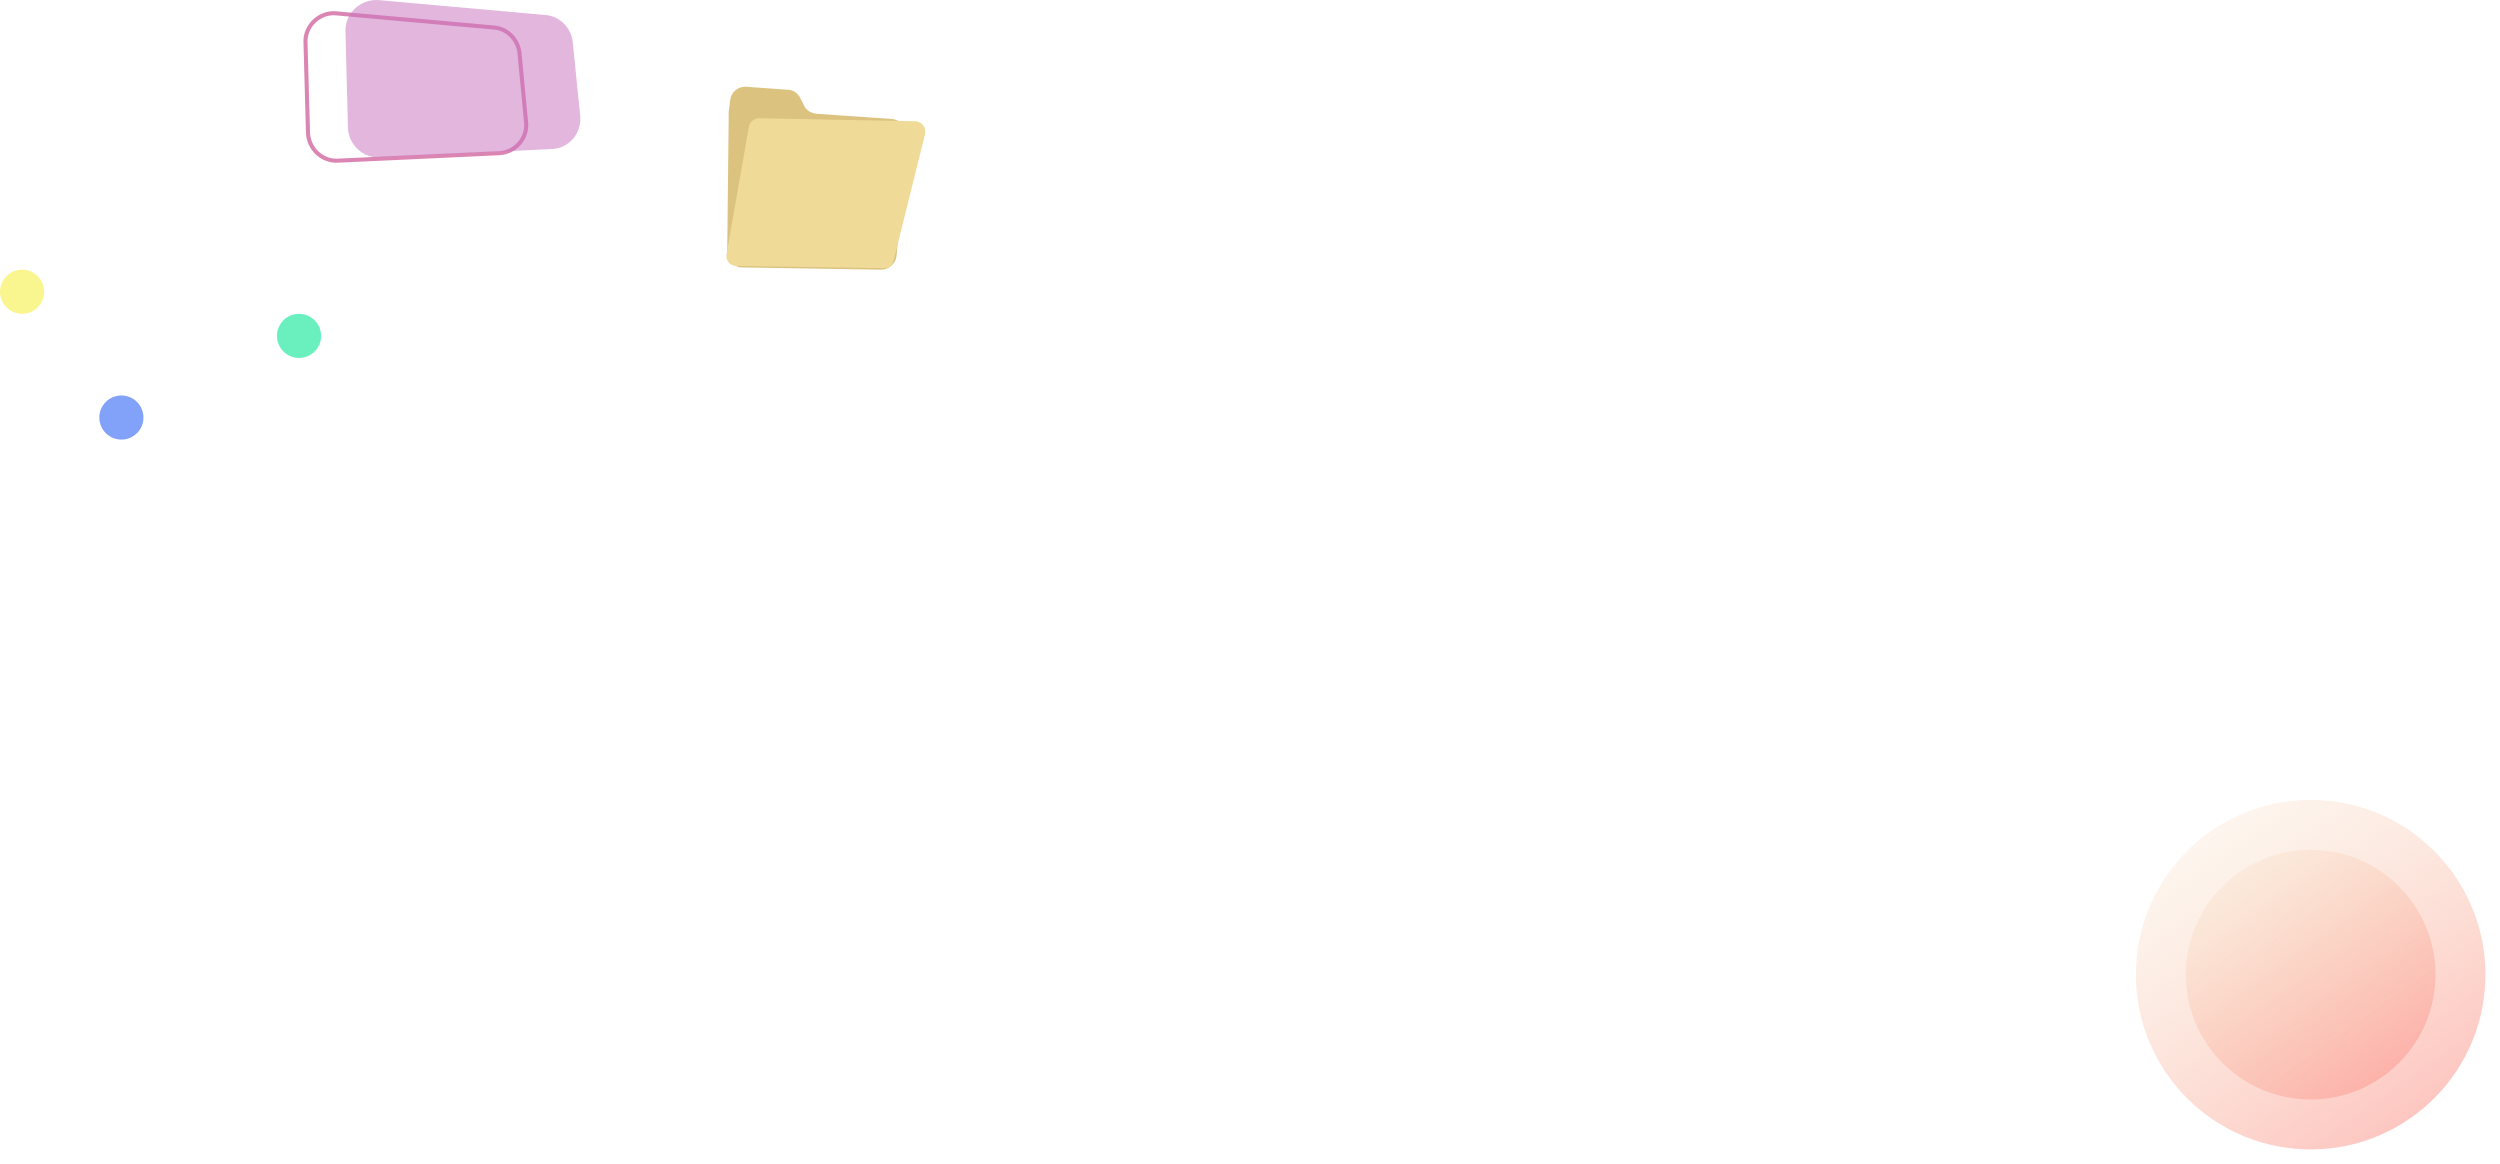
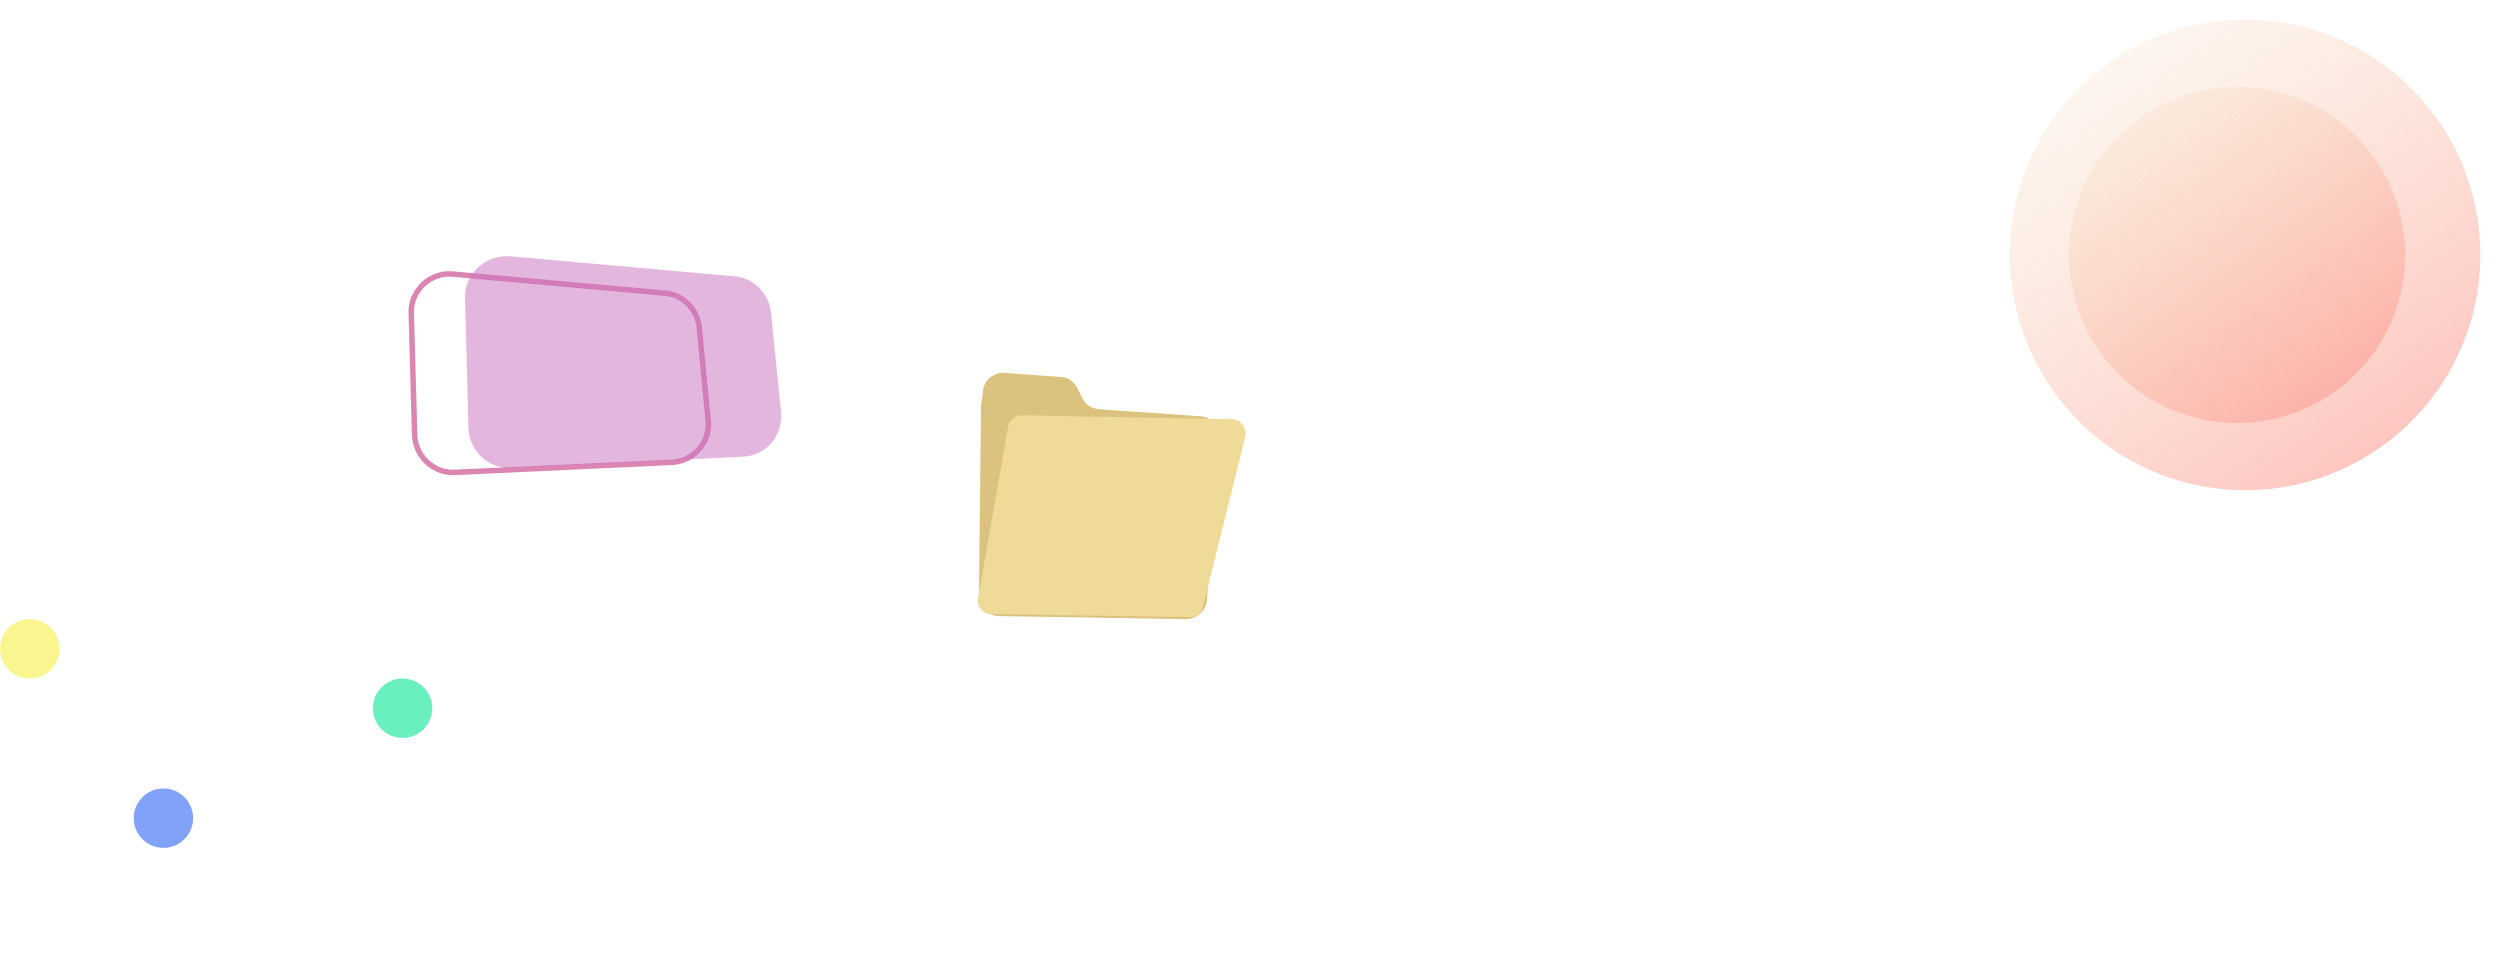
- <svg xmlns="http://www.w3.org/2000/svg" width="416.11" height="193.74" viewBox="0 0 416.11 193.74" fill="none">
-   <path stroke="rgba(255, 255, 255, 1)" stroke-width="2" d="M4.224 50.028L20.02 69.497L50.325 55.722">
+ <svg xmlns="http://www.w3.org/2000/svg" width="309.109" height="120.119" viewBox="0 0 309.109 120.119" fill="none">
+   <path stroke="rgba(255, 255, 255, 1)" stroke-width="2" d="M4.224 81.693L20.02 101.162L50.325 87.387">
</path>
-   <path d="M3.673 44.886C5.702 44.886 7.347 46.53 7.347 48.559C7.347 50.588 5.702 52.232 3.673 52.232C1.645 52.232 0 50.588 0 48.559C0 46.53 1.645 44.886 3.673 44.886L3.673 44.886Z" fill="#F9F68F">
+   <path d="M3.673 76.55C5.702 76.55 7.347 78.195 7.347 80.224C7.347 82.253 5.702 83.897 3.673 83.897C1.645 83.897 0 82.253 0 80.224C0 78.195 1.645 76.55 3.673 76.55L3.673 76.55Z" fill="#F9F68F">
</path>
-   <path d="M49.774 52.232C51.803 52.232 53.447 53.877 53.447 55.905C53.447 57.934 51.803 59.579 49.774 59.579C47.745 59.579 46.101 57.934 46.101 55.905C46.101 53.877 47.745 52.232 49.774 52.232L49.774 52.232Z" fill="#6AEFBE">
+   <path d="M49.774 83.897C51.803 83.897 53.447 85.541 53.447 87.57C53.447 89.599 51.803 91.244 49.774 91.244C47.745 91.244 46.101 89.599 46.101 87.57C46.101 85.541 47.745 83.897 49.774 83.897L49.774 83.897Z" fill="#6AEFBE">
</path>
-   <ellipse cx="20.204" cy="69.497" rx="3.673" ry="3.673" fill="#82A2F9">
+   <ellipse cx="20.204" cy="101.162" rx="3.673" ry="3.673" fill="#82A2F9">
</ellipse>
-   <path stroke="rgba(219, 133, 179, 1)" stroke-width="0.679" d="M50.85 7.071L51.266 22.171C51.405 24.803 53.621 26.882 56.253 26.743L83.13 25.496C85.762 25.358 87.84 23.003 87.563 20.37L86.454 8.733C86.177 6.517 84.376 4.716 82.16 4.577L55.976 2.222C53.206 1.945 50.712 4.3 50.85 7.071">
+   <path stroke="rgba(219, 133, 179, 1)" stroke-width="0.679" d="M50.85 38.736L51.266 53.836C51.405 56.468 53.621 58.546 56.253 58.408L83.13 57.161C85.762 57.023 87.84 54.667 87.563 52.035L86.454 40.398C86.177 38.181 84.376 36.38 82.16 36.242L55.976 33.887C53.206 33.61 50.712 35.965 50.85 38.736">
</path>
  <g opacity="0.52">
-     <path d="M96.568 19.262L95.321 6.932C95.044 4.577 93.105 2.638 90.749 2.499L62.904 0.006C59.856 -0.133 57.362 2.361 57.501 5.27L57.501 5.27L57.916 21.34C58.055 24.111 60.41 26.328 63.181 26.189L91.858 24.804C94.767 24.665 96.845 22.171 96.568 19.262Z" fill="#C974BD">
+     <path d="M96.568 50.927L95.321 38.597C95.044 36.242 93.105 34.303 90.749 34.164L62.904 31.67C59.856 31.532 57.362 34.025 57.501 36.935L57.501 36.935L57.916 53.005C58.055 55.776 60.41 57.992 63.181 57.854L91.858 56.468C94.767 56.33 96.845 53.836 96.568 50.927Z" fill="#C974BD">
</path>
  </g>
-   <path d="M121.537 16.689L121.287 18.561C121.287 18.81 121.287 18.935 121.287 19.185L121.038 42.016C121.038 43.388 122.161 44.511 123.533 44.511L146.614 44.885C147.986 44.885 149.109 43.887 149.234 42.515L150.856 22.553C150.981 21.181 149.858 19.933 148.485 19.808L135.884 18.935C134.886 18.81 134.138 18.311 133.764 17.438L133.264 16.44C132.89 15.566 132.017 14.943 131.143 14.943L124.282 14.444C122.909 14.319 121.662 15.317 121.537 16.689L121.537 16.689Z" fill="#DBC27F">
+   <path d="M121.537 48.354L121.287 50.226C121.287 50.475 121.287 50.6 121.287 50.849L121.038 73.681C121.038 75.053 122.161 76.176 123.533 76.176L146.614 76.55C147.986 76.55 149.109 75.552 149.234 74.18L150.856 54.218C150.981 52.846 149.858 51.598 148.485 51.473L135.884 50.6C134.886 50.475 134.138 49.976 133.764 49.103L133.264 48.105C132.89 47.231 132.017 46.608 131.143 46.608L124.282 46.108C122.909 45.984 121.662 46.982 121.537 48.354L121.537 48.354Z" fill="#DBC27F">
</path>
-   <path d="M126.278 19.684C125.529 19.684 124.781 20.307 124.656 21.056L120.913 42.39C120.788 43.388 121.537 44.262 122.535 44.262L122.535 44.262L147.238 44.636C147.986 44.636 148.61 44.137 148.735 43.388L153.975 22.304C154.224 21.305 153.476 20.307 152.478 20.183L126.278 19.684Z" fill="#EFDA97">
+   <path d="M126.278 51.348C125.529 51.348 124.781 51.972 124.656 52.721L120.913 74.055C120.788 75.053 121.537 75.926 122.535 75.926L122.535 75.926L147.238 76.301C147.986 76.301 148.61 75.802 148.735 75.053L153.975 53.968C154.224 52.97 153.476 51.972 152.478 51.847L126.278 51.348Z" fill="#EFDA97">
</path>
-   <ellipse cx="180.454" cy="71.022" rx="8.399" ry="8.399" stroke="rgba(255, 255, 255, 1)" stroke-width="2">
+   <ellipse cx="180.454" cy="102.687" rx="8.399" ry="8.399" stroke="rgba(255, 255, 255, 1)" stroke-width="2">
</ellipse>
-   <path stroke="rgba(255, 255, 255, 1)" stroke-width="2" stroke-linecap="round" d="M185.823 77.632L187.33 87.454M187.33 87.454L187.33 87.454Z">
+   <path stroke="rgba(255, 255, 255, 1)" stroke-width="2" stroke-linecap="round" d="M185.823 109.297L187.33 119.119M187.33 119.119L187.33 119.119Z">
</path>
-   <circle cx="440.13" cy="222.83" transform="rotate(-175 411.0396 193.74)" r="29.09" fill="url(#linear_fill_0_27)">
+   <circle cx="333.128" cy="92.121" transform="rotate(-175 304.0377 63.03033)" r="29.09" fill="url(#linear_fill_0_27)">
</circle>
-   <circle cx="424.263" cy="205.515" transform="rotate(-175 403.4839 184.7357)" r="20.779" fill="url(#linear_fill_0_28)">
+   <circle cx="316.267" cy="74.809" transform="rotate(-175 295.4878 54.03033)" r="20.779" fill="url(#linear_fill_0_28)">
</circle>
  <defs>
-     <linearGradient id="linear_fill_0_27" x1="402.449" y1="190.551" x2="473.049" y2="274.141" gradientUnits="userSpaceOnUse">
+     <linearGradient id="linear_fill_0_27" x1="295.447" y1="59.841" x2="366.047" y2="143.431" gradientUnits="userSpaceOnUse">
      <stop offset="0" stop-color="#FF8C8C" stop-opacity="0.71" />
      <stop offset="1" stop-color="#F1EAB9" stop-opacity="0" />
    </linearGradient>
-     <linearGradient id="linear_fill_0_28" x1="397.348" y1="182.458" x2="447.776" y2="242.165" gradientUnits="userSpaceOnUse">
+     <linearGradient id="linear_fill_0_28" x1="289.352" y1="51.752" x2="339.78" y2="111.46" gradientUnits="userSpaceOnUse">
      <stop offset="0" stop-color="#FF8C8C" stop-opacity="0.71" />
      <stop offset="1" stop-color="#F1EAB9" stop-opacity="0" />
    </linearGradient>
  </defs>
</svg>
